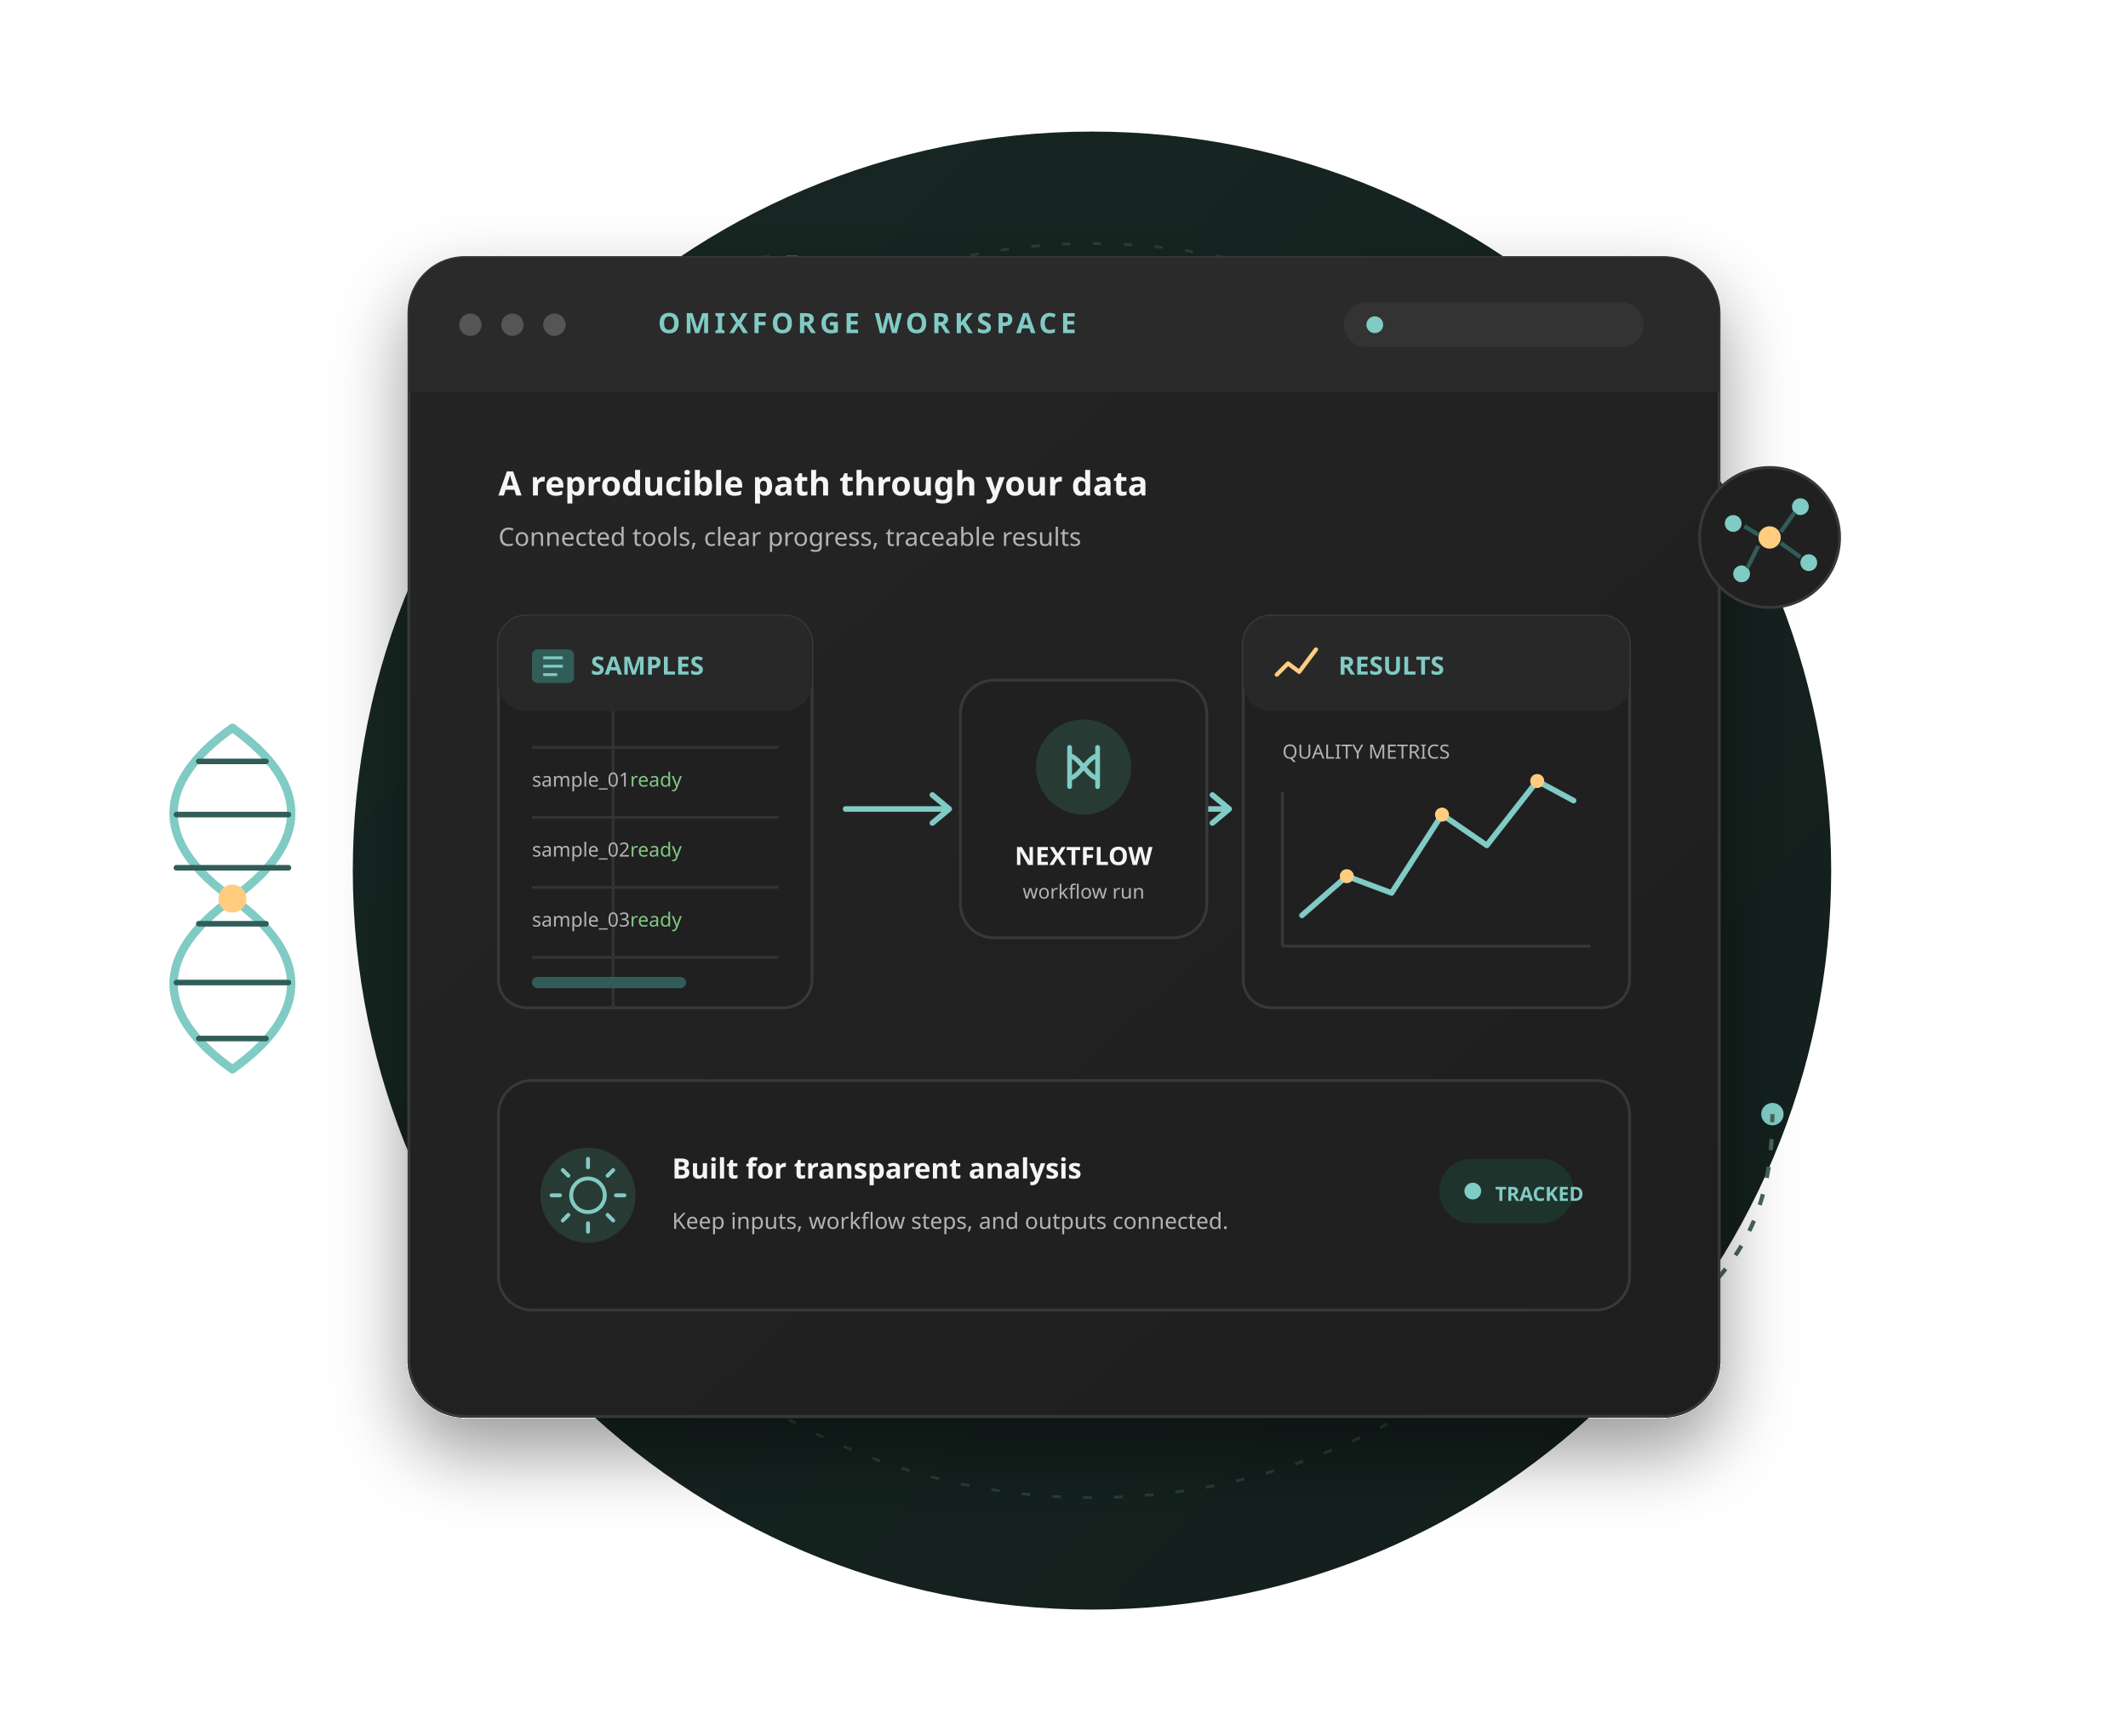
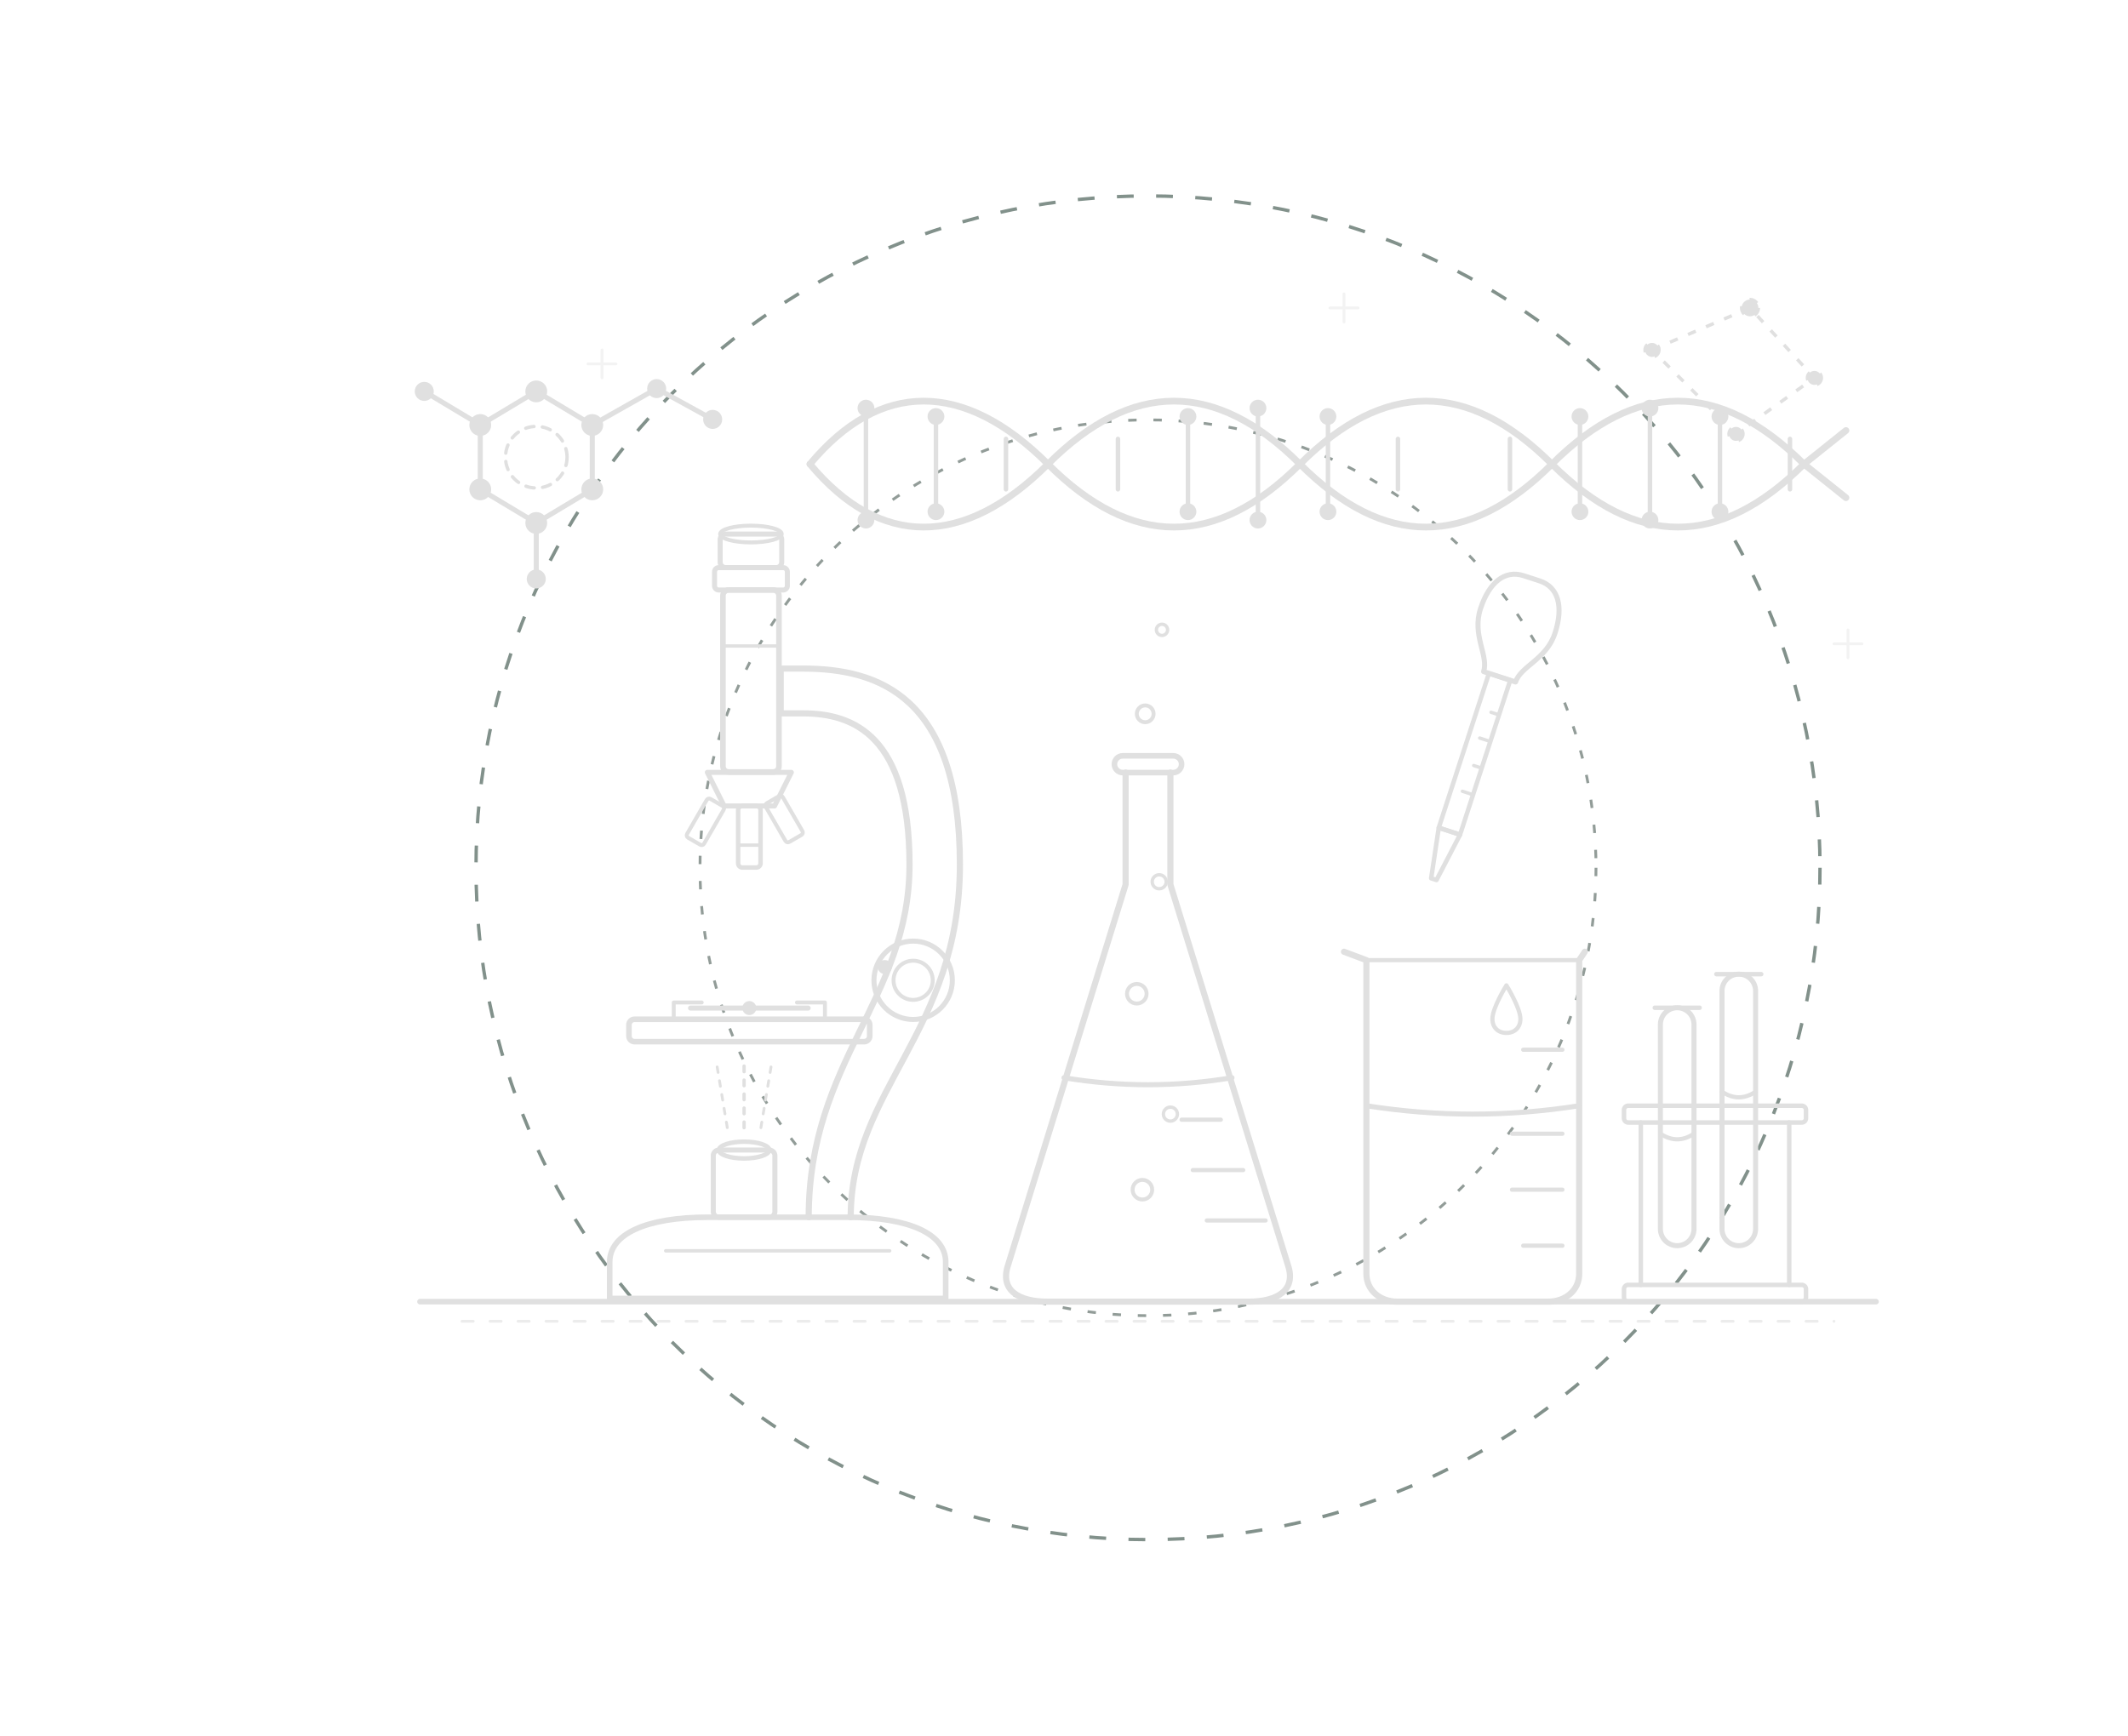
<svg xmlns="http://www.w3.org/2000/svg" width="760" height="620" viewBox="0 0 760 620" fill="none">
-   <defs>
-     <linearGradient id="field_dark" x1="89" y1="54" x2="656" y2="570" gradientUnits="userSpaceOnUse">
-       <stop stop-color="#182824" />
-       <stop offset="1" stop-color="#121e1b" />
-     </linearGradient>
-     <linearGradient id="card_dark" x1="230" y1="118" x2="572" y2="504" gradientUnits="userSpaceOnUse">
-       <stop stop-color="#242424" />
-       <stop offset="1" stop-color="#1e1e1e" />
-     </linearGradient>
-     <filter id="shadow_dark" x="112" y="63" width="565" height="509" color-interpolation-filters="sRGB" filterUnits="userSpaceOnUse">
-       <feFlood flood-opacity="0" result="BackgroundImageFix" />
-       <feColorMatrix in="SourceAlpha" values="0 0 0 0 0 0 0 0 0 0 0 0 0 0 0 0 0 0 127 0" result="hardAlpha" />
-       <feOffset dy="12" />
-       <feGaussianBlur stdDeviation="13" />
-       <feComposite in2="hardAlpha" operator="out" />
-       <feColorMatrix values="0 0 0 0 0 0 0 0 0 0 0 0 0 0 0 0 0 0 0.4 0" />
-       <feBlend in2="BackgroundImageFix" result="effect1_dropShadow" />
-       <feBlend in="SourceGraphic" in2="effect1_dropShadow" result="shape" />
-     </filter>
-   </defs>
-   <circle cx="390" cy="311" r="264" fill="url(#field_dark)" />
-   <circle cx="390" cy="311" r="224" stroke="#2a3d36" stroke-dasharray="3 8" />
-   <circle cx="390" cy="311" r="177" stroke="#22332c" stroke-dasharray="2 9" />
-   <circle cx="164" cy="145" r="5" fill="#FFCC80" />
-   <circle cx="633" cy="398" r="4" fill="#80CBC4" />
-   <path d="M165 145C219 111 232 91 285 92" stroke="#4a6358" stroke-width="1.5" stroke-dasharray="4 6" />
-   <path d="M556 495C615 468 633 442 633 398" stroke="#4a6358" stroke-width="1.5" stroke-dasharray="4 6" />
-   <g filter="url(#shadow_dark)">
-     <rect x="146" y="92" width="468" height="414" rx="20" fill="url(#card_dark)" stroke="#383838" />
-     <path d="M166 92H594C605.046 92 614 100.954 614 112V140H146V112C146 100.954 154.954 92 166 92Z" fill="#2a2a2a" />
-     <circle cx="168" cy="116" r="4" fill="#555555" />
-     <circle cx="183" cy="116" r="4" fill="#555555" />
-     <circle cx="198" cy="116" r="4" fill="#555555" />
-     <rect x="480" y="108" width="107" height="16" rx="8" fill="#333333" />
-     <circle cx="491" cy="116" r="3" fill="#80CBC4" />
-     <text x="235" y="119" fill="#80CBC4" font-family="sans-serif" font-size="10" font-weight="700" letter-spacing="1.4">OMIXFORGE WORKSPACE</text>
-     <text x="178" y="177" fill="#F5F5F5" font-family="sans-serif" font-size="12" font-weight="700">A reproducible path through your data</text>
-     <text x="178" y="195" fill="#B3B3B3" font-family="sans-serif" font-size="9">Connected tools, clear progress, traceable results</text>
-     <rect x="178" y="220" width="112" height="140" rx="10" fill="#202020" stroke="#383838" />
-     <rect x="178" y="220" width="112" height="34" rx="10" fill="#282828" />
-     <path d="M178 244V230C178 224.477 182.477 220 188 220H280C285.523 220 290 224.477 290 230V244H178Z" fill="#282828" />
-     <rect x="190" y="232" width="15" height="12" rx="2" fill="#315D59" />
-     <path d="M194 235H201M194 238H201M194 241H199" stroke="#80CBC4" stroke-width="1" />
-     <text x="211" y="241" fill="#80CBC4" font-family="sans-serif" font-size="9" font-weight="700">SAMPLES</text>
-     <path d="M190 267H278M190 292H278M190 317H278M190 342H278" stroke="#333333" />
-     <path d="M219 254V360" stroke="#333333" />
-     <text x="190" y="281" fill="#B3B3B3" font-family="sans-serif" font-size="7">sample_01</text>
-     <text x="225" y="281" fill="#81C784" font-family="sans-serif" font-size="7">ready</text>
-     <text x="190" y="306" fill="#B3B3B3" font-family="sans-serif" font-size="7">sample_02</text>
-     <text x="225" y="306" fill="#81C784" font-family="sans-serif" font-size="7">ready</text>
-     <text x="190" y="331" fill="#B3B3B3" font-family="sans-serif" font-size="7">sample_03</text>
-     <text x="225" y="331" fill="#81C784" font-family="sans-serif" font-size="7">ready</text>
-     <rect x="190" y="349" width="55" height="4" rx="2" fill="#315D59" />
-     <path d="M302 289H338M402 289H438" stroke="#80CBC4" stroke-width="2" stroke-linecap="round" />
-     <path d="M333 284L339 289L333 294M433 284L439 289L433 294" stroke="#80CBC4" stroke-width="2" stroke-linecap="round" stroke-linejoin="round" />
-     <rect x="343" y="243" width="88" height="92" rx="12" fill="#202020" stroke="#383838" />
-     <circle cx="387" cy="274" r="17" fill="#283a34" />
-     <path d="M382 267V281M392 267V281M382 270C385 270 389 278 392 278M392 270C389 270 385 278 382 278" stroke="#80CBC4" stroke-width="1.7" stroke-linecap="round" />
-     <text x="387" y="309" text-anchor="middle" fill="#F5F5F5" font-family="sans-serif" font-size="9" font-weight="700">NEXTFLOW</text>
-     <text x="387" y="321" text-anchor="middle" fill="#B3B3B3" font-family="sans-serif" font-size="7">workflow run</text>
-     <rect x="444" y="220" width="138" height="140" rx="10" fill="#202020" stroke="#383838" />
-     <rect x="444" y="220" width="138" height="34" rx="10" fill="#282828" />
-     <path d="M456 241L460 237L464 240L470 232" stroke="#FFCC80" stroke-width="1.5" stroke-linecap="round" stroke-linejoin="round" />
-     <text x="478" y="241" fill="#80CBC4" font-family="sans-serif" font-size="9" font-weight="700">RESULTS</text>
-     <text x="458" y="271" fill="#B3B3B3" font-family="sans-serif" font-size="7">QUALITY METRICS</text>
-     <path d="M458 338V283M458 338H568" stroke="#383838" />
-     <path d="M465 327L481 313L497 319L515 291L531 302L549 279L562 286" stroke="#80CBC4" stroke-width="2" stroke-linecap="round" stroke-linejoin="round" />
-     <circle cx="481" cy="313" r="2.5" fill="#FFCC80" />
-     <circle cx="515" cy="291" r="2.5" fill="#FFCC80" />
-     <circle cx="549" cy="279" r="2.5" fill="#FFCC80" />
-     <rect x="178" y="386" width="404" height="82" rx="12" fill="#202020" stroke="#383838" />
-     <circle cx="210" cy="427" r="17" fill="#283a34" />
-     <path d="M204 427C204 423.686 206.686 421 210 421C213.314 421 216 423.686 216 427C216 430.314 213.314 433 210 433C206.686 433 204 430.314 204 427Z" stroke="#80CBC4" stroke-width="1.4" />
-     <path d="M210 414V417M210 437V440M197 427H200M220 427H223M201 418L203 420M217 434L219 436M219 418L217 420M203 434L201 436" stroke="#80CBC4" stroke-width="1.4" stroke-linecap="round" />
-     <text x="240" y="421" fill="#F5F5F5" font-family="sans-serif" font-size="10" font-weight="700">Built for transparent analysis</text>
-     <text x="240" y="439" fill="#B3B3B3" font-family="sans-serif" font-size="8">Keep inputs, workflow steps, and outputs connected.</text>
-     <rect x="514" y="414" width="48" height="23" rx="11.5" fill="#1e332c" />
-     <circle cx="526" cy="425.5" r="3" fill="#80CBC4" />
-     <text x="534" y="429" fill="#80CBC4" font-family="sans-serif" font-size="7" font-weight="700">TRACKED</text>
+   <circle cx="410" cy="310" r="240" stroke="#2E483E" stroke-width="1.2" stroke-dasharray="6 8" opacity="0.6" />
+   <circle cx="410" cy="310" r="160" stroke="#253A32" stroke-width="1" stroke-dasharray="3 6" opacity="0.5" />
+   <g stroke="#E0E0E0" stroke-width="1.8" stroke-linecap="round" stroke-linejoin="round" fill="none" transform="matrix(1, 0, 0, 1, -3.476635, -23.17756)">
+     <polygon points="175,175 195,163 215,175 215,198 195,210 175,198" />
+     <circle cx="195" cy="186.5" r="11" stroke-width="1.2" stroke-dasharray="3 3" />
+     <line x1="215" y1="175" x2="238" y2="162" />
+     <line x1="238" y1="162" x2="258" y2="173" />
+     <line x1="175" y1="175" x2="155" y2="163" />
+     <line x1="195" y1="210" x2="195" y2="230" />
+     <circle cx="175" cy="175" r="3" fill="#E0E0E0" />
+     <circle cx="195" cy="163" r="3" fill="#E0E0E0" />
+     <circle cx="215" cy="175" r="3" fill="#E0E0E0" />
+     <circle cx="215" cy="198" r="3" fill="#E0E0E0" />
+     <circle cx="195" cy="210" r="3" fill="#E0E0E0" />
+     <circle cx="175" cy="198" r="3" fill="#E0E0E0" />
+     <circle cx="238" cy="162" r="2.5" fill="#E0E0E0" />
+     <circle cx="258" cy="173" r="2.5" fill="#E0E0E0" />
+     <circle cx="155" cy="163" r="2.5" fill="#E0E0E0" />
+     <circle cx="195" cy="230" r="2.5" fill="#E0E0E0" />
  </g>
-   <g transform="translate(76 260)" stroke-linecap="round">
-     <path d="M7 0C35 20 35 41 7 61C-21 81-21 102 7 122M7 0C-21 20-21 41 7 61C35 81 35 102 7 122" stroke="#80CBC4" stroke-width="3" />
-     <path d="M-5 12H19M-13 31H27M-13 50H27M-5 70H19M-13 91H27M-5 111H19" stroke="#315D59" stroke-width="2" />
-     <circle cx="7" cy="61" r="5" fill="#FFCC80" stroke="none" />
+   <g stroke="#E0E0E0" stroke-linecap="round" stroke-linejoin="round" transform="matrix(1, 0, 0, 1, 9.270984, 5.794381)">
+     <g stroke-width="1.6">
+       <line x1="300" y1="140" x2="300" y2="180" />
+       <line x1="325" y1="143" x2="325" y2="177" />
+       <line x1="350" y1="151" x2="350" y2="169" />
+       <line x1="390" y1="151" x2="390" y2="169" />
+       <line x1="415" y1="143" x2="415" y2="177" />
+       <line x1="440" y1="140" x2="440" y2="180" />
+       <line x1="465" y1="143" x2="465" y2="177" />
+       <line x1="490" y1="151" x2="490" y2="169" />
+       <line x1="530" y1="151" x2="530" y2="169" />
+       <line x1="555" y1="143" x2="555" y2="177" />
+       <line x1="580" y1="140" x2="580" y2="180" />
+       <line x1="605" y1="143" x2="605" y2="177" />
+       <line x1="630" y1="151" x2="630" y2="169" />
+     </g>
+     <g fill="#E0E0E0">
+       <circle cx="300" cy="140" r="2.5" />
+       <circle cx="300" cy="180" r="2.5" />
+       <circle cx="325" cy="143" r="2.5" />
+       <circle cx="325" cy="177" r="2.5" />
+       <circle cx="415" cy="143" r="2.5" />
+       <circle cx="415" cy="177" r="2.5" />
+       <circle cx="440" cy="140" r="2.5" />
+       <circle cx="440" cy="180" r="2.5" />
+       <circle cx="465" cy="143" r="2.5" />
+       <circle cx="465" cy="177" r="2.5" />
+       <circle cx="555" cy="143" r="2.5" />
+       <circle cx="555" cy="177" r="2.5" />
+       <circle cx="580" cy="140" r="2.5" />
+       <circle cx="580" cy="180" r="2.5" />
+       <circle cx="605" cy="143" r="2.5" />
+       <circle cx="605" cy="177" r="2.5" />
+     </g>
+     <path d="M280 160 C305 130 335 130 365 160 C395 190 425 190 455 160 C485 130 515 130 545 160 C575 190 605 190 635 160 L650 148" stroke-width="2.4" fill="none" />
+     <path d="M280 160 C305 190 335 190 365 160 C395 130 425 130 455 160 C485 190 515 190 545 160 C575 130 605 130 635 160 L650 172" stroke-width="2.4" fill="none" />
  </g>
-   <g transform="translate(607 167)">
-     <circle cx="25" cy="25" r="25" fill="#202020" stroke="#383838" />
-     <circle cx="25" cy="25" r="4" fill="#FFCC80" />
-     <circle cx="12" cy="20" r="3" fill="#80CBC4" />
-     <circle cx="36" cy="14" r="3" fill="#80CBC4" />
-     <circle cx="39" cy="34" r="3" fill="#80CBC4" />
-     <circle cx="15" cy="38" r="3" fill="#80CBC4" />
-     <path d="M16 21L21 24M29 23L34 16M29 27L36 32M21 28L17 36" stroke="#315D59" stroke-width="1.5" />
+   <g stroke="#E0E0E0" stroke-linecap="round">
+     <line x1="150" y1="465" x2="670" y2="465" stroke-width="2" />
+     <line x1="165" y1="472" x2="655" y2="472" stroke-width="1" stroke-dasharray="4 6" opacity="0.6" />
+   </g>
+   <g id="microscope" stroke="#E0E0E0" stroke-linecap="round" stroke-linejoin="round" fill="none" transform="matrix(1, 0, 0, 1, 12.74765, -1.158856)">
+     <path d="M205 465 L205 452 C205 442 218 436 240 436 L290 436 C312 436 325 442 325 452 L325 465 Z" stroke-width="2" />
+     <line x1="225" y1="448" x2="305" y2="448" stroke-width="1.2" />
+     <rect x="242" y="412" width="22" height="24" rx="2" stroke-width="1.8" />
+     <ellipse cx="253" cy="412" rx="9" ry="3" stroke-width="1.6" />
+     <line x1="253" y1="404" x2="253" y2="380" stroke-width="1.2" stroke-dasharray="2 3" />
+     <line x1="247" y1="404" x2="243" y2="380" stroke-width="1" stroke-dasharray="2 3" />
+     <line x1="259" y1="404" x2="263" y2="380" stroke-width="1" stroke-dasharray="2 3" />
+     <rect x="211.874" y="365.275" width="86" height="8" rx="2" stroke-width="2" />
+     <line x1="233.874" y1="361.275" x2="275.874" y2="361.275" stroke-width="1.8" />
+     <circle cx="254.874" cy="361.275" r="2" fill="#E0E0E0" />
+     <path d="M 227.874 365.275 L 227.874 359.275 L 237.874 359.275" stroke-width="1.4" />
+     <path d="M 281.874 365.275 L 281.874 359.275 L 271.874 359.275" stroke-width="1.4" />
+     <path d="M 291.075 436 C 291.075 390 330.075 370 330.075 310 C 330.075 250 301.075 240 274.075 240 L 266.075 240 L 266.075 256 L 274.075 256 C 292.075 256 312.075 264 312.075 310 C 312.075 358 276.075 380 276.075 436" stroke-width="2.2" />
+     <circle cx="313.375" cy="351.35" r="14" stroke-width="1.8" />
+     <circle cx="313.375" cy="351.35" r="7" stroke-width="1.4" />
+     <circle cx="303.249" cy="346.625" r="2" fill="#E0E0E0" />
+     <path d="M 239.874 277.073 L 269.874 277.073 L 263.874 289.073 L 245.874 289.073 L 239.874 277.073 Z" stroke-width="1.8" />
+     <rect x="250.874" y="289.073" width="8" height="22" rx="1.5" stroke-width="1.6" />
+     <line x1="250.874" y1="303.073" x2="258.874" y2="303.073" stroke-width="1.2" />
+     <g transform="matrix(0.866025, -0.5, 0.5, 0.866025, -127.5508, 156.8375)">
+       <rect x="270" y="308" width="7" height="16" rx="1" stroke-width="1.4" />
+     </g>
+     <g transform="matrix(0.866025, 0.5, -0.5, 0.866025, 177.6358, -105.6625)">
+       <rect x="250" y="308" width="7" height="16" rx="1" stroke-width="1.4" />
+     </g>
+     <g transform="matrix(1, 0, 0, 1, -7.425615, 24.30197)" style="transform-origin: 262.872px 208.63px 0px;">
+       <rect x="252.872" y="187.63" width="20" height="65" rx="2" stroke-width="2" />
+       <line x1="252.872" y1="207.63" x2="272.872" y2="207.63" stroke-width="1.2" />
+       <rect x="249.872" y="179.63" width="26" height="8" rx="1.5" stroke-width="1.8" />
+       <rect x="251.872" y="167.63" width="22" height="12" rx="2" stroke-width="1.8" />
+       <ellipse cx="262.872" cy="167.63" rx="11" ry="3" stroke-width="1.4" />
+     </g>
+   </g>
+   <g id="conicalFlask" stroke="#E0E0E0" stroke-linecap="round" stroke-linejoin="round" fill="none">
+     <rect x="398" y="270" width="24" height="6" rx="3" stroke-width="2" />
+     <path d="M402 276 L402 316 L360 452 C357 461 364 465 374 465 L446 465 C456 465 463 461 460 452 L418 316 L418 276" stroke-width="2.2" />
+     <path d="M380 385 Q410 390 440 385" stroke-width="1.8" />
+     <line x1="422" y1="400" x2="436" y2="400" stroke-width="1.5" />
+     <line x1="426" y1="418" x2="444" y2="418" stroke-width="1.5" />
+     <line x1="431" y1="436" x2="452" y2="436" stroke-width="1.5" />
+     <circle cx="408" cy="425" r="3.5" stroke-width="1.4" />
+     <circle cx="418" cy="398" r="2.5" stroke-width="1.2" />
+     <circle cx="406" cy="355" r="3.5" stroke-width="1.4" />
+     <circle cx="414" cy="315" r="2.5" stroke-width="1.2" />
+     <circle cx="409" cy="255" r="3" stroke-width="1.4" />
+     <circle cx="415" cy="225" r="2" stroke-width="1.2" />
+   </g>
+   <g id="beaker" stroke="#E0E0E0" stroke-linecap="round" stroke-linejoin="round" fill="none">
+     <path d="M480 340 L488 343 L488 455 C488 461 493 465 499 465 L553 465 C559 465 564 461 564 455 L564 343 L566 340" stroke-width="2.2" />
+     <line x1="488" y1="343" x2="564" y2="343" stroke-width="1.5" />
+     <path d="M488 395 Q526 401 564 395" stroke-width="1.8" />
+     <line x1="544" y1="375" x2="558" y2="375" stroke-width="1.5" />
+     <line x1="540" y1="405" x2="558" y2="405" stroke-width="1.5" />
+     <line x1="540" y1="425" x2="558" y2="425" stroke-width="1.5" />
+     <line x1="544" y1="445" x2="558" y2="445" stroke-width="1.5" />
+     <g transform="rotate(18 535 250)">
+       <path d="M530 205 C523 205 519 211 519 221 C519 231 527 236 527 242 L539 242 C539 236 547 231 547 221 C547 211 543 205 536 205 Z" stroke-width="1.8" />
+       <rect x="529" y="242" width="8" height="58" stroke-width="1.6" />
+       <line x1="534" y1="255" x2="537" y2="255" stroke-width="1.2" />
+       <line x1="533" y1="265" x2="537" y2="265" stroke-width="1.2" />
+       <line x1="534" y1="275" x2="537" y2="275" stroke-width="1.2" />
+       <line x1="533" y1="285" x2="537" y2="285" stroke-width="1.2" />
+       <polygon points="529,300 537,300 534,318 532,318" stroke-width="1.6" />
+     </g>
+     <path d="M538 352 C538 352 533 360 533 364 C533 367 535 369 538 369 C541 369 543 367 543 364 C543 360 538 352 538 352 Z" stroke-width="1.5" />
+   </g>
+   <g id="testTubes" stroke="#E0E0E0" stroke-linecap="round" stroke-linejoin="round" fill="none">
+     <rect x="580" y="395" width="65" height="6" rx="1.5" stroke-width="1.6" />
+     <rect x="580" y="459" width="65" height="6" rx="1.5" stroke-width="1.6" />
+     <line x1="586" y1="401" x2="586" y2="459" stroke-width="1.6" />
+     <line x1="639" y1="401" x2="639" y2="459" stroke-width="1.6" />
+     <rect x="593" y="360" width="12" height="85" rx="6" stroke-width="1.8" />
+     <line x1="591" y1="360" x2="607" y2="360" stroke-width="1.6" />
+     <path d="M593 405 Q599 409 605 405" stroke-width="1.5" />
+     <rect x="615" y="348" width="12" height="97" rx="6" stroke-width="1.8" />
+     <line x1="613" y1="348" x2="629" y2="348" stroke-width="1.6" />
+     <path d="M615 390 Q621 394 627 390" stroke-width="1.5" />
+   </g>
+   <g stroke="#E0E0E0" stroke-width="1.2" stroke-dasharray="3 4" fill="none">
+     <path d="M590 125 L625 110 L648 135 L620 155 Z" />
+     <circle cx="590" cy="125" r="2.5" fill="#E0E0E0" />
+     <circle cx="625" cy="110" r="3" fill="#E0E0E0" />
+     <circle cx="648" cy="135" r="2.5" fill="#E0E0E0" />
+     <circle cx="620" cy="155" r="2.5" fill="#E0E0E0" />
+   </g>
+   <g stroke="#E0E0E0" stroke-width="1" stroke-linecap="round" opacity="0.4">
+     <line x1="210" y1="130" x2="220" y2="130" />
+     <line x1="215" y1="125" x2="215" y2="135" />
+     <line x1="475" y1="110" x2="485" y2="110" />
+     <line x1="480" y1="105" x2="480" y2="115" />
+     <line x1="655" y1="230" x2="665" y2="230" />
+     <line x1="660" y1="225" x2="660" y2="235" />
  </g>
</svg>
